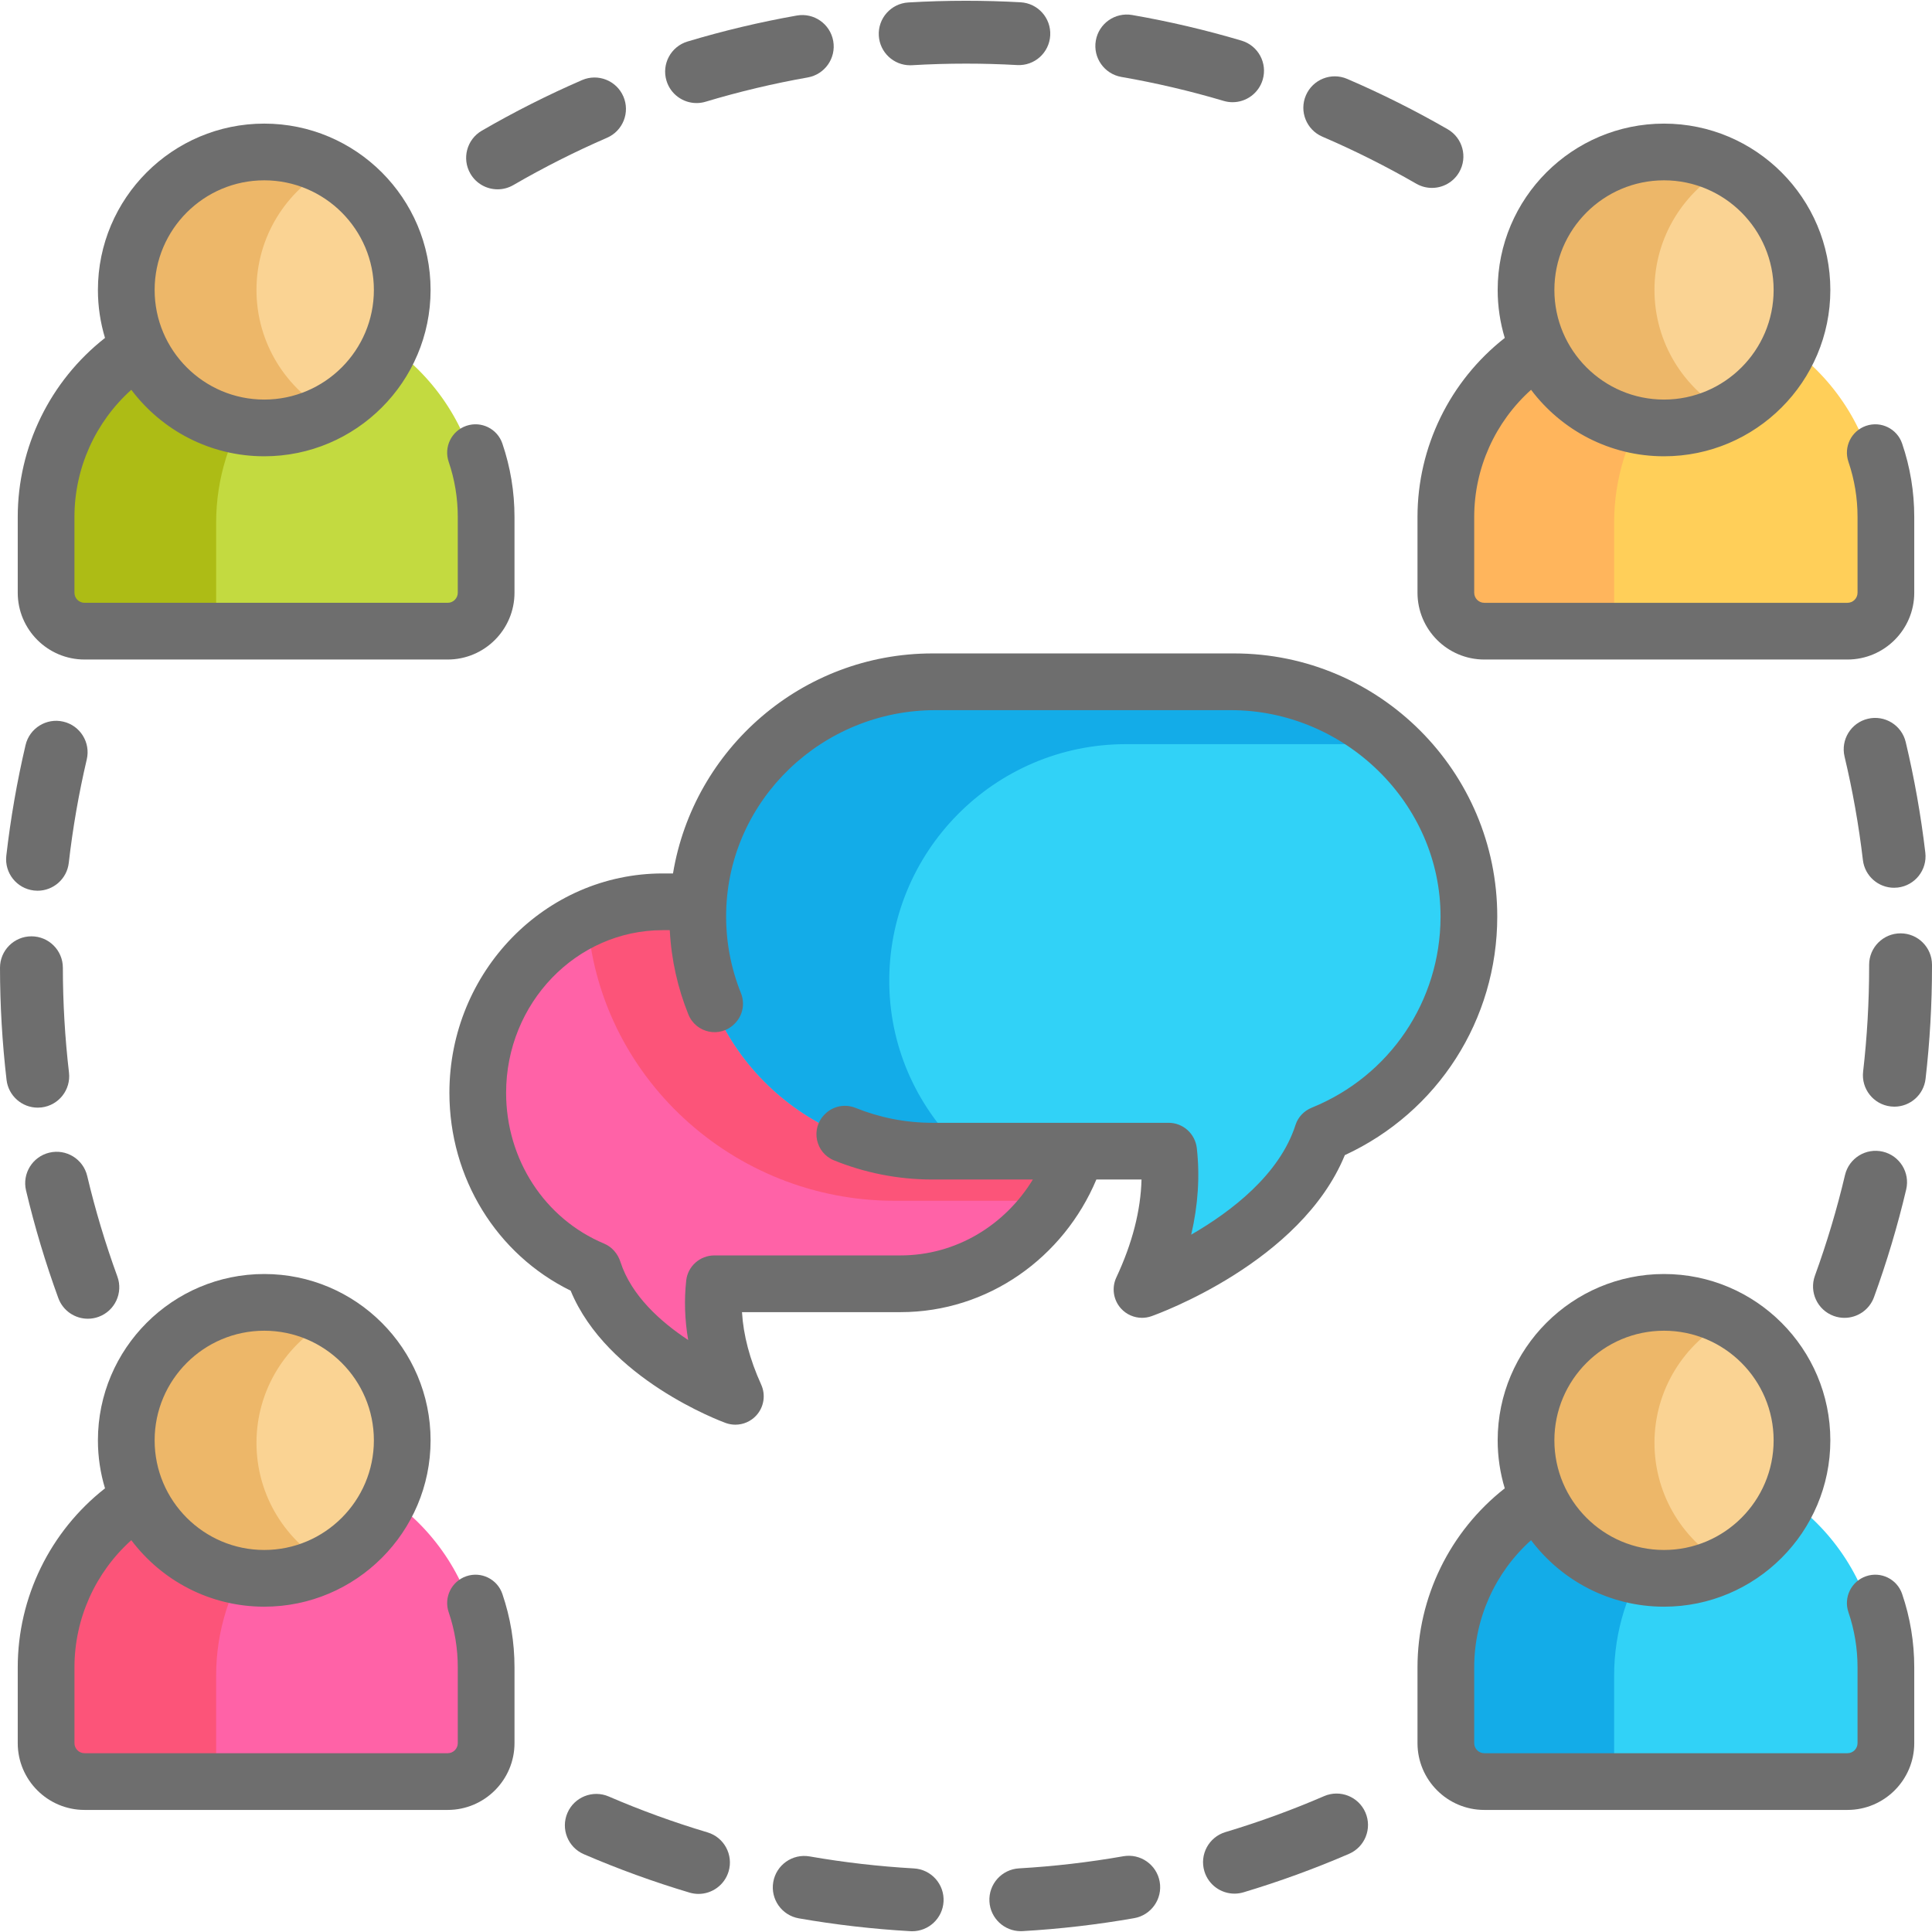
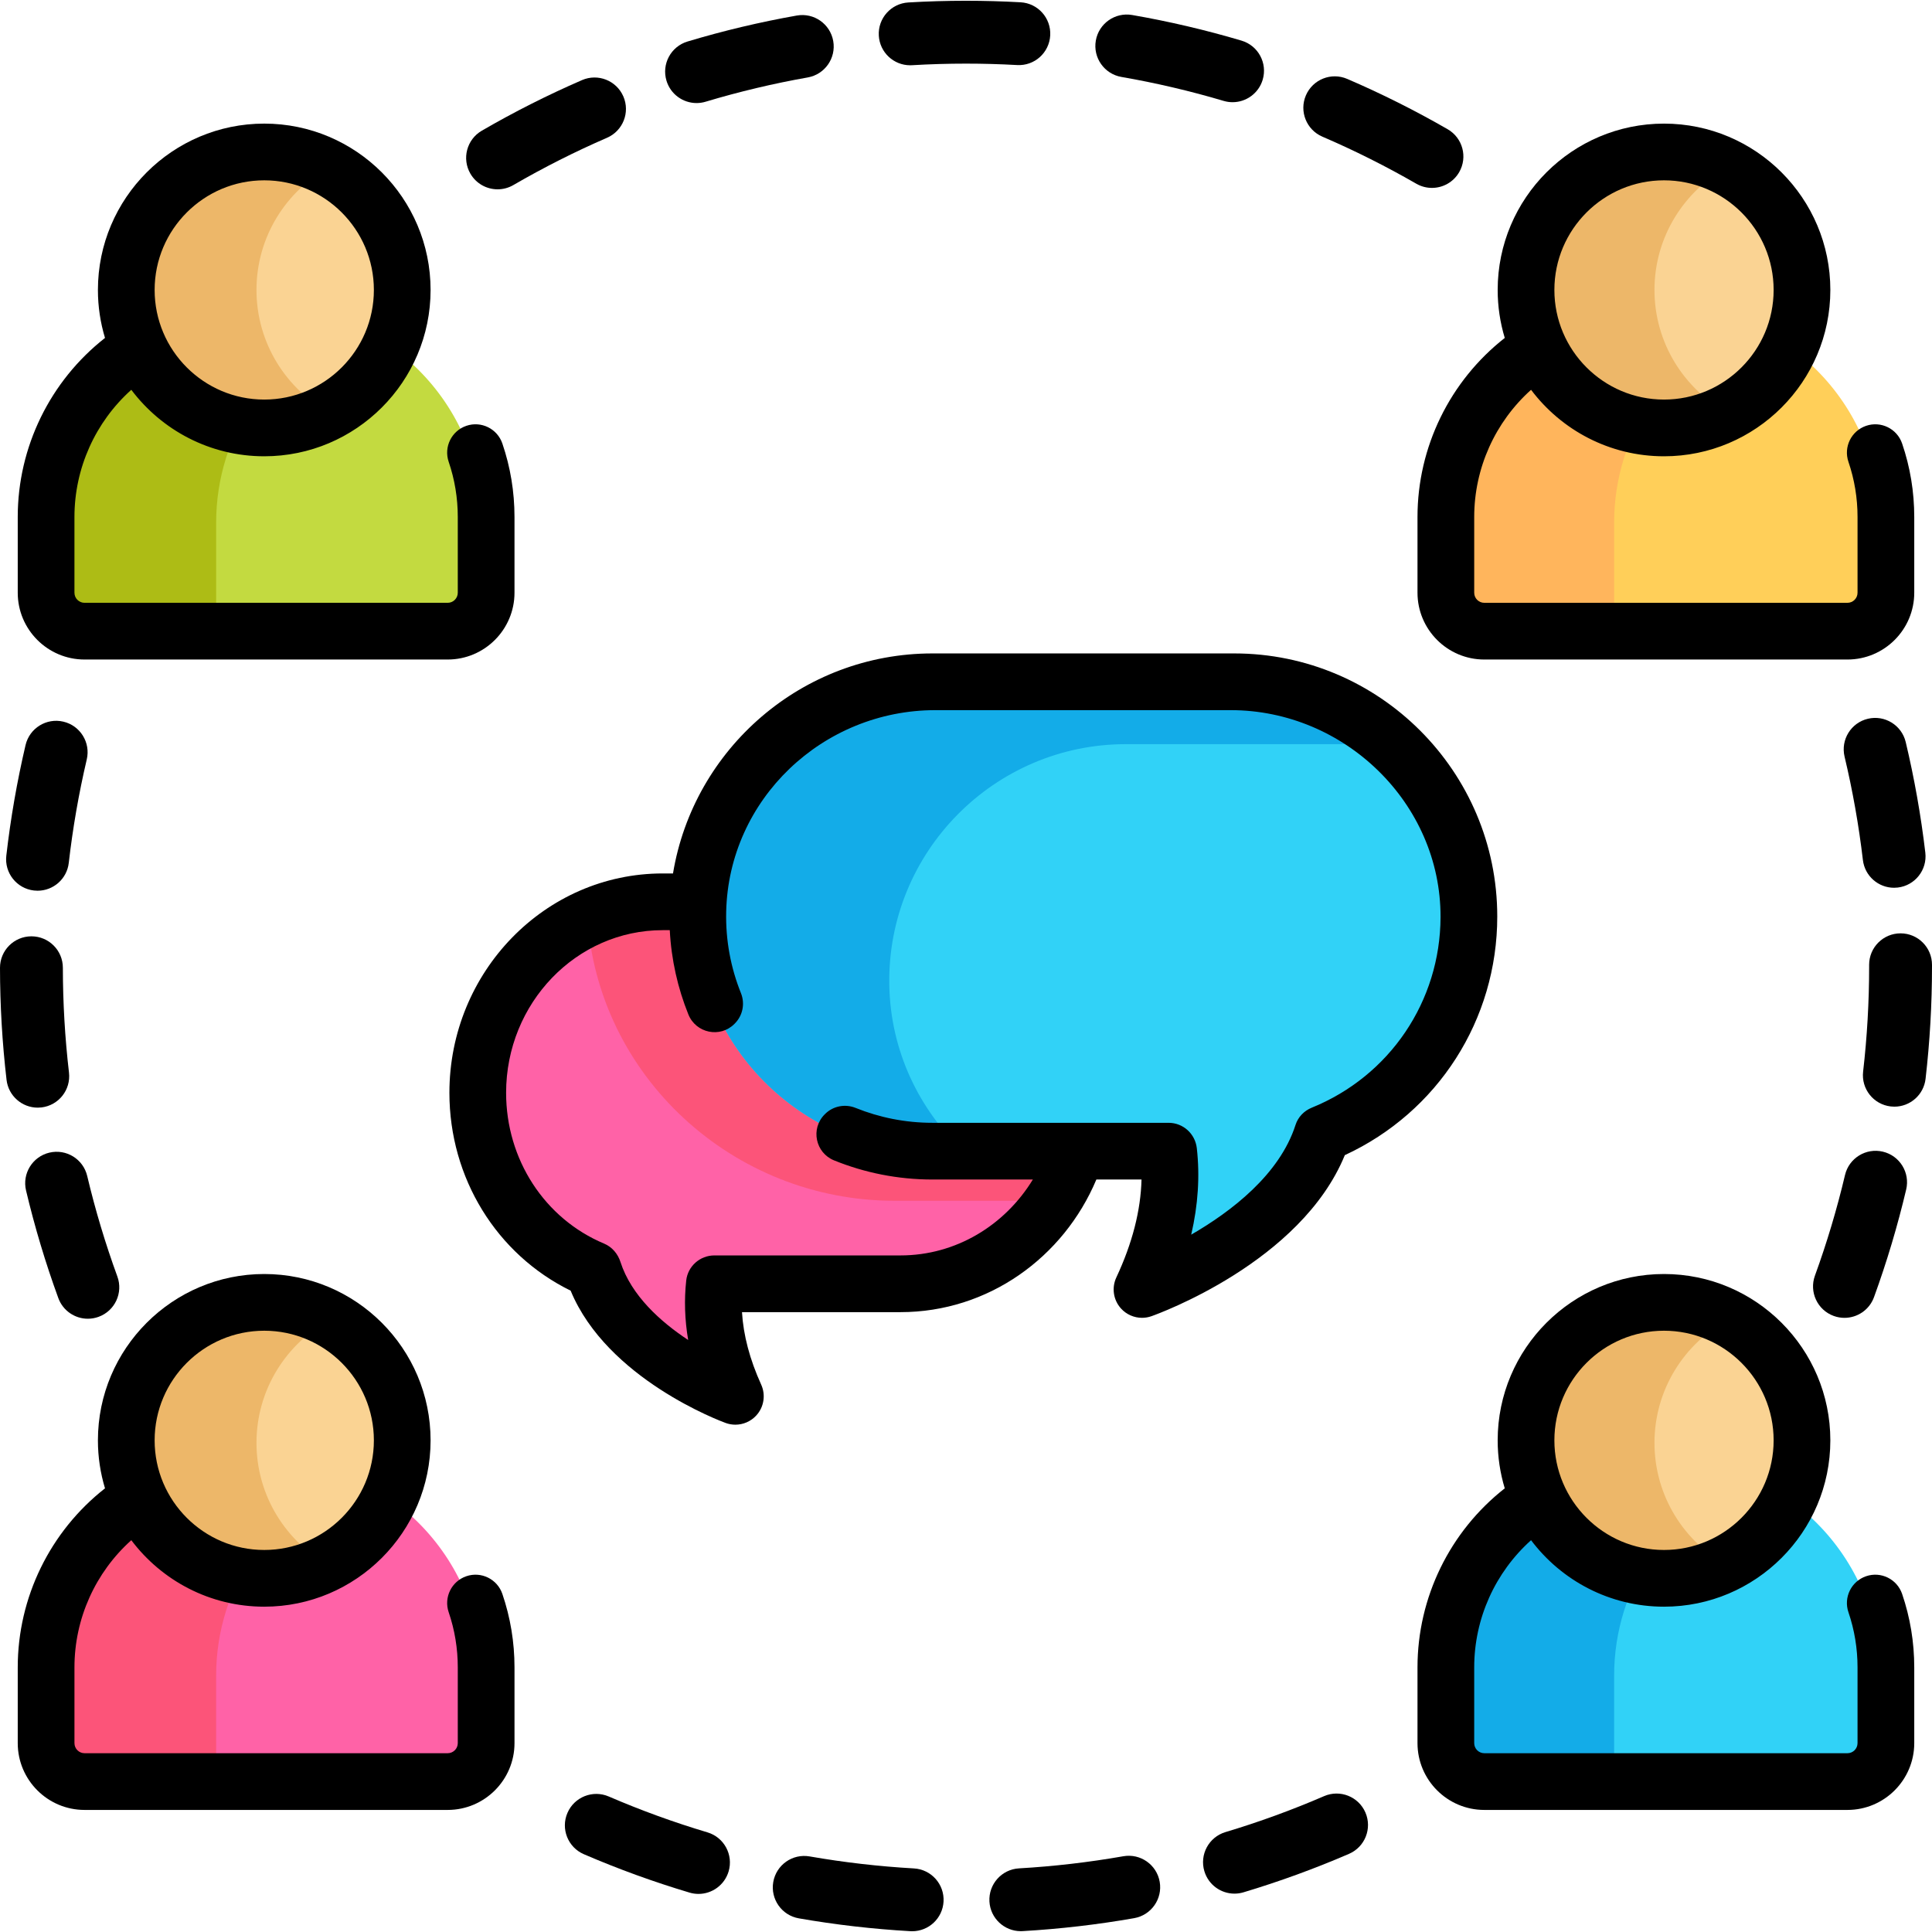
<svg xmlns="http://www.w3.org/2000/svg" version="1.1" width="512" height="512" x="0" y="0" viewBox="0 0 512.001 512.001" style="enable-background:new 0 0 512 512" xml:space="preserve" className="">
  <g>
-     <path style="" d="M119.945,168.136H21.103c-4.295,0-7.777-3.482-7.777-7.777v-21.819  c0-31.59,25.609-57.199,57.199-57.199l0,0c31.59,0,57.199,25.609,57.199,57.199v21.819  C127.722,164.655,124.241,168.136,119.945,168.136z" fill="#c3da40" data-original="#c3da40" className="" />
-     <path style="" d="M177.958,361.806c-11.081-7.316-18.199-15.702-21.159-24.927  c-18.65-7.919-30.689-26.451-30.689-47.277c0-28.185,22.211-51.116,49.514-51.116h63.016c27.302,0,49.514,22.931,49.514,51.116  c0,28.185-22.211,51.115-49.514,51.115h-48.866c-0.42,4.218-0.25,8.609,0.505,13.059l2.265,13.358  c0.312,1.84-1.721,3.165-3.278,2.137L177.958,361.806z" fill="#ff62a7" data-original="#ff62a7" className="" />
-     <path style="" d="M288.153,289.603c0-28.185-22.211-51.116-49.514-51.116h-63.016c-7.107,0-13.862,1.566-19.977,4.362  c2.631,42.316,38.577,75.37,81.421,75.37h42.579C285.014,310.048,288.153,300.196,288.153,289.603z" fill="#fc5479" data-original="#fc5479" className="" />
+     <path style="" d="M119.945,168.136H21.103c-4.295,0-7.777-3.482-7.777-7.777v-21.819  c0-31.59,25.609-57.199,57.199-57.199l0,0c31.59,0,57.199,25.609,57.199,57.199v21.819  C127.722,164.655,124.241,168.136,119.945,168.136z" fill="#c3da40" data-original="#c3da40" />
+     <path style="" d="M177.958,361.806c-11.081-7.316-18.199-15.702-21.159-24.927  c-18.65-7.919-30.689-26.451-30.689-47.277c0-28.185,22.211-51.116,49.514-51.116h63.016c27.302,0,49.514,22.931,49.514,51.116  c0,28.185-22.211,51.115-49.514,51.115h-48.866c-0.42,4.218-0.25,8.609,0.505,13.059l2.265,13.358  c0.312,1.84-1.721,3.165-3.278,2.137L177.958,361.806z" fill="#ff62a7" data-original="#ff62a7" />
+     <path style="" d="M288.153,289.603c0-28.185-22.211-51.116-49.514-51.116h-63.016c-7.107,0-13.862,1.566-19.977,4.362  c2.631,42.316,38.577,75.37,81.421,75.37h42.579C285.014,310.048,288.153,300.196,288.153,289.603z" fill="#fc5479" data-original="#fc5479" />
    <path style="" d="M307.875,325.385c1.577-6.789,2.037-13.453,1.371-19.813h-61.181  c-34.405,0-63.116-27.321-63.64-61.723c-0.534-35.014,27.794-63.669,62.688-63.669h79.088c34.478,0,63.165,27.467,63.569,61.943  c0.304,25.874-15.031,48.972-38.916,58.768c-5.142,15.57-19.769,26.67-31.163,33.25l-11.738,6.778  c-1.616,0.934-3.567-0.512-3.145-2.33L307.875,325.385z" fill="#31d2f7" data-original="#31d2f7" className="" />
-     <path style="" d="M235.669,260.88c-0.534-35.015,27.794-63.669,62.688-63.669h71.311  c-11.428-10.57-26.762-17.031-43.468-17.031h-79.088c-34.894,0-63.222,28.655-62.688,63.669  c0.525,34.401,29.235,61.723,63.64,61.723h7.73C243.676,294.378,235.94,278.571,235.669,260.88z" fill="#13ace8" data-original="#13ace8" className="" />
-     <path style="" d="M490.428,168.136h-98.842c-4.295,0-7.777-3.482-7.777-7.777v-21.819  c0-31.59,25.609-57.199,57.199-57.199l0,0c31.59,0,57.199,25.609,57.199,57.199v21.819  C498.205,164.655,494.723,168.136,490.428,168.136z" fill="#ffcf59" data-original="#ffcf59" className="" />
-     <path style="" d="M119.945,473.665H21.103c-4.295,0-7.777-3.482-7.777-7.778v-21.819  c0-31.59,25.609-57.199,57.199-57.199l0,0c31.59,0,57.199,25.609,57.199,57.199v21.819  C127.722,470.182,124.241,473.665,119.945,473.665z" fill="#ff62a7" data-original="#ff62a7" className="" />
+     <path style="" d="M235.669,260.88c-0.534-35.015,27.794-63.669,62.688-63.669h71.311  c-11.428-10.57-26.762-17.031-43.468-17.031h-79.088c-34.894,0-63.222,28.655-62.688,63.669  c0.525,34.401,29.235,61.723,63.64,61.723h7.73C243.676,294.378,235.94,278.571,235.669,260.88z" fill="#13ace8" data-original="#13ace8" />
+     <path style="" d="M490.428,168.136h-98.842c-4.295,0-7.777-3.482-7.777-7.777v-21.819  c0-31.59,25.609-57.199,57.199-57.199l0,0c31.59,0,57.199,25.609,57.199,57.199v21.819  C498.205,164.655,494.723,168.136,490.428,168.136z" fill="#ffcf59" data-original="#ffcf59" />
+     <path style="" d="M119.945,473.665H21.103c-4.295,0-7.777-3.482-7.777-7.778v-21.819  c0-31.59,25.609-57.199,57.199-57.199l0,0c31.59,0,57.199,25.609,57.199,57.199v21.819  C127.722,470.182,124.241,473.665,119.945,473.665z" fill="#ff62a7" data-original="#ff62a7" />
    <path style="" d="M490.428,473.665h-98.842c-4.295,0-7.777-3.482-7.777-7.778v-21.819  c0-31.59,25.609-57.199,57.199-57.199l0,0c31.59,0,57.199,25.609,57.199,57.199v21.819  C498.205,470.182,494.723,473.665,490.428,473.665z" fill="#31d2f7" data-original="#31d2f7" className="" />
    <path style="" d="M57.279,160.359v-21.819c0-23.801,14.541-44.201,35.222-52.817  c-6.767-2.819-14.189-4.382-21.977-4.382l0,0c-31.59,0-57.199,25.609-57.199,57.199v21.819c0,4.295,3.482,7.777,7.778,7.777h43.953  C60.761,168.136,57.279,164.655,57.279,160.359z" fill="#adbc15" data-original="#adbc15" />
    <path style="" d="M427.761,160.359v-21.819c0-23.801,14.541-44.201,35.222-52.817  c-6.767-2.819-14.189-4.382-21.977-4.382l0,0c-31.59,0-57.199,25.609-57.199,57.199v21.819c0,4.295,3.482,7.777,7.778,7.777h43.953  C431.243,168.136,427.761,164.655,427.761,160.359z" fill="#ffb55c" data-original="#ffb55c" />
-     <path style="" d="M57.279,465.887v-21.819c0-23.801,14.541-44.202,35.222-52.817  c-6.767-2.818-14.189-4.382-21.977-4.382l0,0c-31.59,0-57.199,25.609-57.199,57.199v21.819c0,4.295,3.482,7.778,7.778,7.778h43.953  C60.761,473.665,57.279,470.182,57.279,465.887z" fill="#fc5479" data-original="#fc5479" className="" />
-     <path style="" d="M427.761,465.887v-21.819c0-23.801,14.541-44.202,35.222-52.817  c-6.767-2.818-14.189-4.382-21.977-4.382l0,0c-31.59,0-57.199,25.609-57.199,57.199v21.819c0,4.295,3.482,7.778,7.778,7.778h43.953  C431.243,473.665,427.761,470.182,427.761,465.887z" fill="#13ace8" data-original="#13ace8" className="" />
+     <path style="" d="M57.279,465.887v-21.819c0-23.801,14.541-44.202,35.222-52.817  c-6.767-2.818-14.189-4.382-21.977-4.382l0,0c-31.59,0-57.199,25.609-57.199,57.199v21.819c0,4.295,3.482,7.778,7.778,7.778h43.953  C60.761,473.665,57.279,470.182,57.279,465.887z" fill="#fc5479" data-original="#fc5479" />
+     <path style="" d="M427.761,465.887v-21.819c0-23.801,14.541-44.202,35.222-52.817  c-6.767-2.818-14.189-4.382-21.977-4.382l0,0c-31.59,0-57.199,25.609-57.199,57.199v21.819c0,4.295,3.482,7.778,7.778,7.778h43.953  C431.243,473.665,427.761,470.182,427.761,465.887z" fill="#13ace8" data-original="#13ace8" />
    <g>
-       <path style="" d="M70.03,113.905c-20.438,0-37.066-16.628-37.066-37.067S49.592,39.771,70.03,39.771   c20.439,0,37.067,16.628,37.067,37.067S90.469,113.905,70.03,113.905z" fill="#fad393" data-original="#fad393" />
-       <path style="" d="M440.512,113.905c-20.438,0-37.066-16.628-37.066-37.067s16.628-37.067,37.066-37.067   c20.439,0,37.067,16.628,37.067,37.067S460.951,113.905,440.512,113.905z" fill="#fad393" data-original="#fad393" />
-       <path style="" d="M70.03,419.434c-20.438,0-37.066-16.629-37.066-37.067s16.628-37.067,37.066-37.067   c20.439,0,37.067,16.628,37.067,37.067S90.469,419.434,70.03,419.434z" fill="#fad393" data-original="#fad393" />
-       <path style="" d="M440.512,419.434c-20.438,0-37.066-16.629-37.066-37.067s16.628-37.067,37.066-37.067   c20.439,0,37.067,16.628,37.067,37.067S460.951,419.434,440.512,419.434z" fill="#fad393" data-original="#fad393" />
+       <path style="" d="M70.03,113.905c-20.438,0-37.066-16.628-37.066-37.067S49.592,39.771,70.03,39.771   c20.439,0,37.067,16.628,37.067,37.067S90.469,113.905,70.03,113.905z" fill="#fad393" data-original="#fad393" className="" />
+       <path style="" d="M440.512,113.905c-20.438,0-37.066-16.628-37.066-37.067s16.628-37.067,37.066-37.067   c20.439,0,37.067,16.628,37.067,37.067S460.951,113.905,440.512,113.905z" fill="#fad393" data-original="#fad393" className="" />
+       <path style="" d="M70.03,419.434c-20.438,0-37.066-16.629-37.066-37.067s16.628-37.067,37.066-37.067   c20.439,0,37.067,16.628,37.067,37.067S90.469,419.434,70.03,419.434z" fill="#fad393" data-original="#fad393" className="" />
+       <path style="" d="M440.512,419.434c-20.438,0-37.066-16.629-37.066-37.067s16.628-37.067,37.066-37.067   c20.439,0,37.067,16.628,37.067,37.067S460.951,419.434,440.512,419.434z" fill="#fad393" data-original="#fad393" className="" />
    </g>
    <g>
      <path style="" d="M67.97,76.839c0-14.112,7.928-26.404,19.563-32.664c-5.216-2.806-11.177-4.404-17.504-4.404   c-20.438,0-37.066,16.628-37.066,37.067s16.628,37.067,37.066,37.067c6.327,0,12.287-1.597,17.504-4.404   C75.898,103.243,67.97,90.951,67.97,76.839z" fill="#edb769" data-original="#edb769" className="" />
      <path style="" d="M438.453,76.839c0-14.112,7.928-26.404,19.563-32.664c-5.217-2.806-11.177-4.404-17.504-4.404   c-20.438,0-37.066,16.628-37.066,37.067s16.628,37.067,37.066,37.067c6.327,0,12.287-1.597,17.504-4.404   C446.382,103.243,438.453,90.951,438.453,76.839z" fill="#edb769" data-original="#edb769" className="" />
      <path style="" d="M67.97,382.368c0-14.112,7.928-26.404,19.563-32.664c-5.216-2.806-11.177-4.404-17.504-4.404   c-20.438,0-37.066,16.628-37.066,37.067c0,20.439,16.628,37.067,37.066,37.067c6.327,0,12.287-1.597,17.504-4.404   C75.898,408.771,67.97,396.479,67.97,382.368z" fill="#edb769" data-original="#edb769" className="" />
      <path style="" d="M438.453,382.368c0-14.112,7.928-26.404,19.563-32.664c-5.217-2.806-11.177-4.404-17.504-4.404   c-20.438,0-37.066,16.628-37.066,37.067c0,20.439,16.628,37.067,37.066,37.067c6.327,0,12.287-1.597,17.504-4.404   C446.382,408.771,438.453,396.479,438.453,382.368z" fill="#edb769" data-original="#edb769" className="" />
    </g>
-     <path d="M131.87,50.172c1.42,0,2.858-0.364,4.174-1.127c7.999-4.643,16.351-8.859,24.823-12.533  c4.221-1.831,6.159-6.735,4.328-10.956c-1.83-4.22-6.735-6.158-10.955-4.328c-9.065,3.931-18.001,8.442-26.559,13.409  c-3.98,2.31-5.332,7.406-3.023,11.385C126.204,48.685,128.998,50.172,131.87,50.172z" fill="#6e6e6e" data-original="#000000" className="" />
-     <path d="M297.186,20.391c9.114,1.58,18.226,3.715,27.085,6.346c0.792,0.235,1.59,0.347,2.376,0.347c3.592,0,6.906-2.342,7.982-5.961  c1.311-4.41-1.203-9.047-5.613-10.356c-9.481-2.815-19.231-5.101-28.983-6.791c-4.529-0.785-8.845,2.251-9.63,6.784  C289.617,15.294,292.654,19.605,297.186,20.391z" fill="#6e6e6e" data-original="#000000" className="" />
-     <path d="M241.201,17.297c0.165,0,0.331-0.004,0.498-0.015c4.728-0.279,9.531-0.42,14.276-0.42c0.009,0,0.017,0,0.025,0  c4.509,0,9.064,0.127,13.539,0.377c4.617,0.263,8.525-3.259,8.781-7.852c0.255-4.593-3.259-8.525-7.852-8.781  c-4.783-0.267-9.651-0.403-14.466-0.403c-0.01,0-0.018,0-0.028,0c-5.069,0-10.202,0.15-15.254,0.449  c-4.592,0.271-8.096,4.213-7.825,8.805C233.154,13.883,236.825,17.297,241.201,17.297z" fill="#6e6e6e" data-original="#000000" className="" />
-     <path d="M495.002,190.482c-4.475,1.066-7.238,5.559-6.172,10.034c2.141,8.985,3.774,18.202,4.857,27.395  c0.499,4.238,4.097,7.357,8.261,7.357c0.326,0,0.654-0.019,0.985-0.058c4.568-0.538,7.836-4.677,7.298-9.246  c-1.157-9.834-2.905-19.695-5.195-29.308C503.968,192.179,499.478,189.413,495.002,190.482z" fill="#6e6e6e" data-original="#000000" className="" />
-     <path d="M480.976,338.065c-1.573,4.323,0.656,9.103,4.98,10.676c0.94,0.343,1.901,0.504,2.848,0.504  c3.403,0,6.597-2.101,7.828-5.484c3.387-9.304,6.255-18.906,8.53-28.54c1.056-4.477-1.717-8.964-6.194-10.02  c-4.471-1.055-8.964,1.714-10.021,6.194C486.821,320.398,484.14,329.371,480.976,338.065z" fill="#6e6e6e" data-original="#000000" className="" />
-     <path d="M350.441,36.215c8.491,3.65,16.862,7.845,24.884,12.467c1.312,0.755,2.74,1.114,4.152,1.114  c2.881,0,5.683-1.497,7.224-4.172c2.297-3.986,0.929-9.079-3.058-11.376c-8.582-4.946-17.539-9.433-26.624-13.338  c-4.229-1.822-9.126,0.136-10.942,4.363C344.261,29.499,346.215,34.397,350.441,36.215z" fill="#6e6e6e" data-original="#000000" className="" />
-     <path d="M13.084,305.461c-4.476,1.062-7.244,5.551-6.183,10.027c2.284,9.63,5.161,19.224,8.554,28.516  c1.233,3.379,4.426,5.475,7.825,5.475c0.948,0,1.914-0.163,2.856-0.508c4.321-1.577,6.546-6.359,4.968-10.681  c-3.169-8.682-5.859-17.646-7.993-26.645C22.049,307.168,17.569,304.4,13.084,305.461z" fill="#6e6e6e" data-original="#000000" className="" />
-     <path d="M184.595,27.312c0.794,0,1.602-0.114,2.402-0.355c8.847-2.659,17.953-4.824,27.064-6.434  c4.531-0.801,7.555-5.122,6.754-9.652c-0.801-4.531-5.118-7.553-9.652-6.754c-9.749,1.722-19.493,4.039-28.963,6.885  c-4.406,1.325-6.903,5.97-5.579,10.375C177.705,24.985,181.014,27.312,184.595,27.312z" fill="#6e6e6e" data-original="#000000" className="" />
-     <path d="M503.67,247.347c-4.601,0-8.329,3.729-8.329,8.329v0.527c0,9.278-0.537,18.627-1.595,27.788  c-0.528,4.57,2.748,8.703,7.317,9.231c0.326,0.038,0.647,0.056,0.968,0.056c4.172,0,7.773-3.129,8.264-7.373  c1.132-9.793,1.706-19.787,1.706-29.701v-0.527C511.999,251.076,508.27,247.347,503.67,247.347z" fill="#6e6e6e" data-original="#000000" className="" />
-     <path d="M297.687,491.927c-9.087,1.595-18.387,2.676-27.642,3.211c-4.592,0.266-8.1,4.204-7.834,8.796  c0.255,4.429,3.928,7.848,8.308,7.848c0.161,0,0.326-0.004,0.489-0.014c9.894-0.572,19.841-1.727,29.56-3.435  c4.531-0.796,7.56-5.113,6.763-9.645C306.537,494.159,302.216,491.13,297.687,491.927z" fill="#6e6e6e" data-original="#000000" className="" />
-     <path d="M242.205,495.153c-9.256-0.526-18.556-1.597-27.642-3.182c-4.54-0.793-8.847,2.242-9.639,6.773  c-0.791,4.532,2.242,8.847,6.773,9.638c9.72,1.696,19.666,2.842,29.564,3.404c0.16,0.009,0.32,0.013,0.48,0.013  c4.384,0,8.058-3.426,8.309-7.857C250.31,499.348,246.798,495.414,242.205,495.153z" fill="#6e6e6e" data-original="#000000" className="" />
-     <path d="M187.484,485.595c-8.86-2.642-17.661-5.84-26.159-9.505c-4.223-1.82-9.126,0.126-10.946,4.351  c-1.823,4.224,0.126,9.125,4.35,10.946c9.095,3.921,18.513,7.342,27.995,10.17c0.794,0.237,1.595,0.35,2.384,0.35  c3.588,0,6.901-2.338,7.98-5.951C194.401,491.549,191.893,486.91,187.484,485.595z" fill="#6e6e6e" data-original="#000000" className="" />
-     <path d="M9.002,235.996c0.323,0.037,0.642,0.055,0.959,0.055c4.176,0,7.779-3.134,8.264-7.382c1.053-9.197,2.657-18.419,4.769-27.41  c1.051-4.479-1.726-8.962-6.205-10.014c-4.478-1.055-8.963,1.725-10.015,6.205c-2.258,9.619-3.975,19.485-5.101,29.323  C1.149,231.344,4.431,235.473,9.002,235.996z" fill="#6e6e6e" data-original="#000000" className="" />
-     <path d="M350.898,475.996c-8.492,3.671-17.286,6.876-26.138,9.527c-4.407,1.32-6.909,5.962-5.59,10.369  c1.08,3.611,4.392,5.943,7.977,5.943c0.791,0,1.595-0.114,2.393-0.352c9.474-2.837,18.884-6.267,27.971-10.196  c4.222-1.826,6.166-6.729,4.339-10.951C360.024,476.113,355.123,474.17,350.898,475.996z" fill="#6e6e6e" data-original="#000000" className="" />
-     <path d="M10.974,293.483c4.57-0.533,7.841-4.669,7.308-9.239c-1.068-9.159-1.614-18.508-1.623-27.787  c-0.004-4.598-3.733-8.321-8.329-8.321c-0.002,0-0.005,0-0.009,0c-4.6,0.005-8.325,3.737-8.321,8.338  c0.01,9.915,0.594,19.908,1.736,29.7c0.495,4.242,4.094,7.365,8.262,7.365C10.32,293.539,10.647,293.521,10.974,293.483z" fill="#6e6e6e" data-original="#000000" className="" />
-     <path d="M22.405,174.78h96.238c9.762,0,17.704-7.942,17.704-17.704v-20.071c0-6.665-1.082-13.217-3.218-19.474  c-1.341-3.928-5.618-6.025-9.539-4.685c-3.929,1.341-6.026,5.611-4.685,9.54c1.601,4.69,2.412,9.61,2.412,14.62v20.071  c0,1.475-1.199,2.674-2.674,2.674H22.404c-1.475,0-2.674-1.199-2.674-2.674v-20.071c0-12.926,5.551-25.172,15.067-33.706  c8.051,10.692,20.846,17.62,35.231,17.62c24.306,0,44.081-19.775,44.081-44.081S94.335,32.758,70.03,32.758  S25.949,52.533,25.949,76.839c0,4.421,0.661,8.688,1.878,12.717c-14.532,11.392-23.125,28.891-23.125,47.451v20.071  C4.701,166.838,12.643,174.78,22.405,174.78z M70.03,47.787c16.019,0,29.052,13.032,29.052,29.052s-13.032,29.052-29.052,29.052  c-16.018,0-29.051-13.032-29.051-29.052S54.01,47.787,70.03,47.787z" fill="#6e6e6e" data-original="#000000" className="" />
-     <path d="M375.652,137.006v20.071c0,9.762,7.941,17.704,17.704,17.704h96.238c9.762,0,17.704-7.942,17.704-17.704v-20.071  c0-6.665-1.082-13.217-3.218-19.474c-1.341-3.928-5.616-6.025-9.539-4.685c-3.929,1.341-6.026,5.611-4.685,9.54  c1.6,4.69,2.412,9.61,2.412,14.62v20.071c0,1.475-1.199,2.674-2.674,2.674h-96.238c-1.475,0-2.674-1.199-2.674-2.674v-20.071  c0-12.926,5.551-25.172,15.067-33.706c8.051,10.692,20.846,17.62,35.231,17.62c24.306,0,44.081-19.775,44.081-44.081  s-19.775-44.081-44.081-44.081c-24.306,0-44.08,19.775-44.08,44.081c0,4.421,0.661,8.688,1.878,12.717  C384.244,100.948,375.652,118.446,375.652,137.006z M440.979,47.787c16.019,0,29.052,13.032,29.052,29.052  s-13.032,29.052-29.052,29.052c-16.018,0-29.051-13.032-29.051-29.052S424.961,47.787,440.979,47.787z" fill="#6e6e6e" data-original="#000000" className="" />
-     <path d="M494.54,417.715c-3.929,1.341-6.026,5.611-4.685,9.54c1.6,4.69,2.412,9.609,2.412,14.62v20.071  c0,1.475-1.199,2.674-2.674,2.674h-96.238c-1.475,0-2.674-1.199-2.674-2.674v-20.071c0-12.926,5.551-25.172,15.067-33.706  c8.051,10.692,20.846,17.62,35.231,17.62c24.306,0,44.081-19.775,44.081-44.081c0-24.306-19.775-44.081-44.081-44.081  c-24.306,0-44.08,19.775-44.08,44.081c0,4.421,0.661,8.688,1.878,12.717c-14.532,11.392-23.125,28.891-23.125,47.451v20.071  c0,9.762,7.941,17.704,17.704,17.704h96.238c9.762,0,17.704-7.941,17.704-17.704v-20.071c0-6.665-1.082-13.217-3.218-19.474  C502.738,418.471,498.462,416.373,494.54,417.715z M440.979,352.655c16.019,0,29.052,13.032,29.052,29.052  s-13.032,29.052-29.052,29.052c-16.018,0-29.051-13.032-29.051-29.052S424.961,352.655,440.979,352.655z" fill="#6e6e6e" data-original="#000000" className="" />
-     <path d="M123.59,417.715c-3.929,1.341-6.026,5.611-4.685,9.54c1.601,4.69,2.412,9.609,2.412,14.62v20.071  c0,1.475-1.199,2.674-2.674,2.674H22.405c-1.475,0-2.674-1.199-2.674-2.674v-20.071c0-12.926,5.551-25.172,15.067-33.706  c8.051,10.692,20.846,17.62,35.231,17.62c24.306,0,44.081-19.775,44.081-44.081c0-24.306-19.775-44.081-44.081-44.081  s-44.08,19.775-44.08,44.081c0,4.421,0.661,8.688,1.878,12.717c-14.532,11.392-23.125,28.891-23.125,47.451v20.071  c0,9.762,7.942,17.704,17.704,17.704h96.238c9.762,0,17.704-7.941,17.704-17.704v-20.071c0-6.665-1.082-13.217-3.218-19.474  C131.787,418.471,127.51,416.373,123.59,417.715z M70.03,352.655c16.019,0,29.052,13.032,29.052,29.052  s-13.032,29.052-29.052,29.052c-16.018,0-29.051-13.032-29.051-29.052S54.01,352.655,70.03,352.655z" fill="#6e6e6e" data-original="#000000" className="" />
-     <path d="M327.079,173.165h-79.966c-34.554,0-63.302,25.276-68.761,58.308h-2.728c-31.169,0-56.527,26.077-56.527,58.13  c0,22.581,12.503,42.804,32.13,52.438c9.647,23.368,39.746,34.576,41.079,35.061c0.84,0.307,1.71,0.455,2.572,0.455  c2.055,0,4.066-0.845,5.515-2.409c2.056-2.22,2.58-5.457,1.329-8.212c-3.025-6.662-4.726-13.096-5.086-19.204h42.004  c23.233,0,43.229-14.493,51.909-35.146h11.965c-0.211,8.229-2.444,16.927-6.672,25.947c-1.285,2.742-0.799,5.989,1.233,8.233  c1.451,1.602,3.487,2.471,5.572,2.471c0.838,0,1.682-0.14,2.5-0.429c1.669-0.589,39.604-14.269,51.246-42.683  c24.652-11.403,40.397-35.871,40.397-63.249C396.79,204.437,365.518,173.165,327.079,173.165z M347.626,293.55  c-2.035,0.827-3.627,2.473-4.297,4.565c-4.217,13.166-17.054,22.967-27.645,29.083c1.82-7.834,2.32-15.497,1.485-22.918  c-0.43-3.819-3.63-6.724-7.473-6.724h-62.582c-7.196,0-14.066-1.406-20.363-3.947c-2.788-1.125-5.973-0.512-8.099,1.614  l-0.107,0.107c-3.779,3.779-2.458,10.176,2.496,12.185c8.057,3.266,16.857,5.07,26.072,5.07h26.604  c-7.359,12.077-20.329,20.116-35.079,20.116h-49.317c-3.81,0-7.044,2.853-7.464,6.64c-0.569,5.134-0.395,10.402,0.516,15.775  c-7.295-4.816-15.082-11.775-17.944-20.686c-0.694-2.162-2.226-3.976-4.32-4.853c-15.786-6.617-25.985-22.309-25.985-39.974  c0-23.765,18.615-43.1,41.498-43.1h1.876c0.405,7.855,2.12,15.368,4.927,22.329c2.004,4.971,8.406,6.316,12.196,2.526  c0.037-0.037,0.074-0.074,0.11-0.11c2.117-2.117,2.742-5.289,1.625-8.067c-2.668-6.635-4.078-13.906-3.911-21.523  c0.657-29.847,25.587-53.462,55.441-53.462h78.273c30.175,0,55.695,24.684,55.6,54.858  C381.689,265.347,368.306,285.155,347.626,293.55z" fill="#6e6e6e" data-original="#000000" className="" />
+     <path d="M131.87,50.172c1.42,0,2.858-0.364,4.174-1.127c7.999-4.643,16.351-8.859,24.823-12.533  c4.221-1.831,6.159-6.735,4.328-10.956c-1.83-4.22-6.735-6.158-10.955-4.328c-9.065,3.931-18.001,8.442-26.559,13.409  c-3.98,2.31-5.332,7.406-3.023,11.385C126.204,48.685,128.998,50.172,131.87,50.172z" fill="#000000" data-original="#000000" className="" />
+     <path d="M297.186,20.391c9.114,1.58,18.226,3.715,27.085,6.346c0.792,0.235,1.59,0.347,2.376,0.347c3.592,0,6.906-2.342,7.982-5.961  c1.311-4.41-1.203-9.047-5.613-10.356c-9.481-2.815-19.231-5.101-28.983-6.791c-4.529-0.785-8.845,2.251-9.63,6.784  C289.617,15.294,292.654,19.605,297.186,20.391z" fill="#000000" data-original="#000000" className="" />
+     <path d="M241.201,17.297c0.165,0,0.331-0.004,0.498-0.015c4.728-0.279,9.531-0.42,14.276-0.42c0.009,0,0.017,0,0.025,0  c4.509,0,9.064,0.127,13.539,0.377c4.617,0.263,8.525-3.259,8.781-7.852c0.255-4.593-3.259-8.525-7.852-8.781  c-4.783-0.267-9.651-0.403-14.466-0.403c-0.01,0-0.018,0-0.028,0c-5.069,0-10.202,0.15-15.254,0.449  c-4.592,0.271-8.096,4.213-7.825,8.805C233.154,13.883,236.825,17.297,241.201,17.297z" fill="#000000" data-original="#000000" className="" />
+     <path d="M495.002,190.482c-4.475,1.066-7.238,5.559-6.172,10.034c2.141,8.985,3.774,18.202,4.857,27.395  c0.499,4.238,4.097,7.357,8.261,7.357c0.326,0,0.654-0.019,0.985-0.058c4.568-0.538,7.836-4.677,7.298-9.246  c-1.157-9.834-2.905-19.695-5.195-29.308C503.968,192.179,499.478,189.413,495.002,190.482z" fill="#000000" data-original="#000000" className="" />
+     <path d="M480.976,338.065c-1.573,4.323,0.656,9.103,4.98,10.676c0.94,0.343,1.901,0.504,2.848,0.504  c3.403,0,6.597-2.101,7.828-5.484c3.387-9.304,6.255-18.906,8.53-28.54c1.056-4.477-1.717-8.964-6.194-10.02  c-4.471-1.055-8.964,1.714-10.021,6.194C486.821,320.398,484.14,329.371,480.976,338.065z" fill="#000000" data-original="#000000" className="" />
+     <path d="M350.441,36.215c8.491,3.65,16.862,7.845,24.884,12.467c1.312,0.755,2.74,1.114,4.152,1.114  c2.881,0,5.683-1.497,7.224-4.172c2.297-3.986,0.929-9.079-3.058-11.376c-8.582-4.946-17.539-9.433-26.624-13.338  c-4.229-1.822-9.126,0.136-10.942,4.363C344.261,29.499,346.215,34.397,350.441,36.215z" fill="#000000" data-original="#000000" className="" />
+     <path d="M13.084,305.461c-4.476,1.062-7.244,5.551-6.183,10.027c2.284,9.63,5.161,19.224,8.554,28.516  c1.233,3.379,4.426,5.475,7.825,5.475c0.948,0,1.914-0.163,2.856-0.508c4.321-1.577,6.546-6.359,4.968-10.681  c-3.169-8.682-5.859-17.646-7.993-26.645C22.049,307.168,17.569,304.4,13.084,305.461z" fill="#000000" data-original="#000000" className="" />
+     <path d="M184.595,27.312c0.794,0,1.602-0.114,2.402-0.355c8.847-2.659,17.953-4.824,27.064-6.434  c4.531-0.801,7.555-5.122,6.754-9.652c-0.801-4.531-5.118-7.553-9.652-6.754c-9.749,1.722-19.493,4.039-28.963,6.885  c-4.406,1.325-6.903,5.97-5.579,10.375C177.705,24.985,181.014,27.312,184.595,27.312z" fill="#000000" data-original="#000000" className="" />
+     <path d="M503.67,247.347c-4.601,0-8.329,3.729-8.329,8.329v0.527c0,9.278-0.537,18.627-1.595,27.788  c-0.528,4.57,2.748,8.703,7.317,9.231c0.326,0.038,0.647,0.056,0.968,0.056c4.172,0,7.773-3.129,8.264-7.373  c1.132-9.793,1.706-19.787,1.706-29.701v-0.527C511.999,251.076,508.27,247.347,503.67,247.347z" fill="#000000" data-original="#000000" className="" />
+     <path d="M297.687,491.927c-9.087,1.595-18.387,2.676-27.642,3.211c-4.592,0.266-8.1,4.204-7.834,8.796  c0.255,4.429,3.928,7.848,8.308,7.848c0.161,0,0.326-0.004,0.489-0.014c9.894-0.572,19.841-1.727,29.56-3.435  c4.531-0.796,7.56-5.113,6.763-9.645C306.537,494.159,302.216,491.13,297.687,491.927z" fill="#000000" data-original="#000000" className="" />
+     <path d="M242.205,495.153c-9.256-0.526-18.556-1.597-27.642-3.182c-4.54-0.793-8.847,2.242-9.639,6.773  c-0.791,4.532,2.242,8.847,6.773,9.638c9.72,1.696,19.666,2.842,29.564,3.404c0.16,0.009,0.32,0.013,0.48,0.013  c4.384,0,8.058-3.426,8.309-7.857C250.31,499.348,246.798,495.414,242.205,495.153z" fill="#000000" data-original="#000000" className="" />
+     <path d="M187.484,485.595c-8.86-2.642-17.661-5.84-26.159-9.505c-4.223-1.82-9.126,0.126-10.946,4.351  c-1.823,4.224,0.126,9.125,4.35,10.946c9.095,3.921,18.513,7.342,27.995,10.17c0.794,0.237,1.595,0.35,2.384,0.35  c3.588,0,6.901-2.338,7.98-5.951C194.401,491.549,191.893,486.91,187.484,485.595z" fill="#000000" data-original="#000000" className="" />
+     <path d="M9.002,235.996c0.323,0.037,0.642,0.055,0.959,0.055c4.176,0,7.779-3.134,8.264-7.382c1.053-9.197,2.657-18.419,4.769-27.41  c1.051-4.479-1.726-8.962-6.205-10.014c-4.478-1.055-8.963,1.725-10.015,6.205c-2.258,9.619-3.975,19.485-5.101,29.323  C1.149,231.344,4.431,235.473,9.002,235.996z" fill="#000000" data-original="#000000" className="" />
+     <path d="M350.898,475.996c-8.492,3.671-17.286,6.876-26.138,9.527c-4.407,1.32-6.909,5.962-5.59,10.369  c1.08,3.611,4.392,5.943,7.977,5.943c0.791,0,1.595-0.114,2.393-0.352c9.474-2.837,18.884-6.267,27.971-10.196  c4.222-1.826,6.166-6.729,4.339-10.951C360.024,476.113,355.123,474.17,350.898,475.996z" fill="#000000" data-original="#000000" className="" />
+     <path d="M10.974,293.483c4.57-0.533,7.841-4.669,7.308-9.239c-1.068-9.159-1.614-18.508-1.623-27.787  c-0.004-4.598-3.733-8.321-8.329-8.321c-0.002,0-0.005,0-0.009,0c-4.6,0.005-8.325,3.737-8.321,8.338  c0.01,9.915,0.594,19.908,1.736,29.7c0.495,4.242,4.094,7.365,8.262,7.365C10.32,293.539,10.647,293.521,10.974,293.483z" fill="#000000" data-original="#000000" className="" />
+     <path d="M22.405,174.78h96.238c9.762,0,17.704-7.942,17.704-17.704v-20.071c0-6.665-1.082-13.217-3.218-19.474  c-1.341-3.928-5.618-6.025-9.539-4.685c-3.929,1.341-6.026,5.611-4.685,9.54c1.601,4.69,2.412,9.61,2.412,14.62v20.071  c0,1.475-1.199,2.674-2.674,2.674H22.404c-1.475,0-2.674-1.199-2.674-2.674v-20.071c0-12.926,5.551-25.172,15.067-33.706  c8.051,10.692,20.846,17.62,35.231,17.62c24.306,0,44.081-19.775,44.081-44.081S94.335,32.758,70.03,32.758  S25.949,52.533,25.949,76.839c0,4.421,0.661,8.688,1.878,12.717c-14.532,11.392-23.125,28.891-23.125,47.451v20.071  C4.701,166.838,12.643,174.78,22.405,174.78z M70.03,47.787c16.019,0,29.052,13.032,29.052,29.052s-13.032,29.052-29.052,29.052  c-16.018,0-29.051-13.032-29.051-29.052S54.01,47.787,70.03,47.787z" fill="#000000" data-original="#000000" className="" />
+     <path d="M375.652,137.006v20.071c0,9.762,7.941,17.704,17.704,17.704h96.238c9.762,0,17.704-7.942,17.704-17.704v-20.071  c0-6.665-1.082-13.217-3.218-19.474c-1.341-3.928-5.616-6.025-9.539-4.685c-3.929,1.341-6.026,5.611-4.685,9.54  c1.6,4.69,2.412,9.61,2.412,14.62v20.071c0,1.475-1.199,2.674-2.674,2.674h-96.238c-1.475,0-2.674-1.199-2.674-2.674v-20.071  c0-12.926,5.551-25.172,15.067-33.706c8.051,10.692,20.846,17.62,35.231,17.62c24.306,0,44.081-19.775,44.081-44.081  s-19.775-44.081-44.081-44.081c-24.306,0-44.08,19.775-44.08,44.081c0,4.421,0.661,8.688,1.878,12.717  C384.244,100.948,375.652,118.446,375.652,137.006z M440.979,47.787c16.019,0,29.052,13.032,29.052,29.052  s-13.032,29.052-29.052,29.052c-16.018,0-29.051-13.032-29.051-29.052S424.961,47.787,440.979,47.787z" fill="#000000" data-original="#000000" className="" />
+     <path d="M494.54,417.715c-3.929,1.341-6.026,5.611-4.685,9.54c1.6,4.69,2.412,9.609,2.412,14.62v20.071  c0,1.475-1.199,2.674-2.674,2.674h-96.238c-1.475,0-2.674-1.199-2.674-2.674v-20.071c0-12.926,5.551-25.172,15.067-33.706  c8.051,10.692,20.846,17.62,35.231,17.62c24.306,0,44.081-19.775,44.081-44.081c0-24.306-19.775-44.081-44.081-44.081  c-24.306,0-44.08,19.775-44.08,44.081c0,4.421,0.661,8.688,1.878,12.717c-14.532,11.392-23.125,28.891-23.125,47.451v20.071  c0,9.762,7.941,17.704,17.704,17.704h96.238c9.762,0,17.704-7.941,17.704-17.704v-20.071c0-6.665-1.082-13.217-3.218-19.474  C502.738,418.471,498.462,416.373,494.54,417.715z M440.979,352.655c16.019,0,29.052,13.032,29.052,29.052  s-13.032,29.052-29.052,29.052c-16.018,0-29.051-13.032-29.051-29.052S424.961,352.655,440.979,352.655z" fill="#000000" data-original="#000000" className="" />
+     <path d="M123.59,417.715c-3.929,1.341-6.026,5.611-4.685,9.54c1.601,4.69,2.412,9.609,2.412,14.62v20.071  c0,1.475-1.199,2.674-2.674,2.674H22.405c-1.475,0-2.674-1.199-2.674-2.674v-20.071c0-12.926,5.551-25.172,15.067-33.706  c8.051,10.692,20.846,17.62,35.231,17.62c24.306,0,44.081-19.775,44.081-44.081c0-24.306-19.775-44.081-44.081-44.081  s-44.08,19.775-44.08,44.081c0,4.421,0.661,8.688,1.878,12.717c-14.532,11.392-23.125,28.891-23.125,47.451v20.071  c0,9.762,7.942,17.704,17.704,17.704h96.238c9.762,0,17.704-7.941,17.704-17.704v-20.071c0-6.665-1.082-13.217-3.218-19.474  C131.787,418.471,127.51,416.373,123.59,417.715z M70.03,352.655c16.019,0,29.052,13.032,29.052,29.052  s-13.032,29.052-29.052,29.052c-16.018,0-29.051-13.032-29.051-29.052S54.01,352.655,70.03,352.655z" fill="#000000" data-original="#000000" className="" />
+     <path d="M327.079,173.165h-79.966c-34.554,0-63.302,25.276-68.761,58.308h-2.728c-31.169,0-56.527,26.077-56.527,58.13  c0,22.581,12.503,42.804,32.13,52.438c9.647,23.368,39.746,34.576,41.079,35.061c0.84,0.307,1.71,0.455,2.572,0.455  c2.055,0,4.066-0.845,5.515-2.409c2.056-2.22,2.58-5.457,1.329-8.212c-3.025-6.662-4.726-13.096-5.086-19.204h42.004  c23.233,0,43.229-14.493,51.909-35.146h11.965c-0.211,8.229-2.444,16.927-6.672,25.947c-1.285,2.742-0.799,5.989,1.233,8.233  c1.451,1.602,3.487,2.471,5.572,2.471c0.838,0,1.682-0.14,2.5-0.429c1.669-0.589,39.604-14.269,51.246-42.683  c24.652-11.403,40.397-35.871,40.397-63.249C396.79,204.437,365.518,173.165,327.079,173.165z M347.626,293.55  c-2.035,0.827-3.627,2.473-4.297,4.565c-4.217,13.166-17.054,22.967-27.645,29.083c1.82-7.834,2.32-15.497,1.485-22.918  c-0.43-3.819-3.63-6.724-7.473-6.724h-62.582c-7.196,0-14.066-1.406-20.363-3.947c-2.788-1.125-5.973-0.512-8.099,1.614  l-0.107,0.107c-3.779,3.779-2.458,10.176,2.496,12.185c8.057,3.266,16.857,5.07,26.072,5.07h26.604  c-7.359,12.077-20.329,20.116-35.079,20.116h-49.317c-3.81,0-7.044,2.853-7.464,6.64c-0.569,5.134-0.395,10.402,0.516,15.775  c-7.295-4.816-15.082-11.775-17.944-20.686c-0.694-2.162-2.226-3.976-4.32-4.853c-15.786-6.617-25.985-22.309-25.985-39.974  c0-23.765,18.615-43.1,41.498-43.1h1.876c0.405,7.855,2.12,15.368,4.927,22.329c2.004,4.971,8.406,6.316,12.196,2.526  c0.037-0.037,0.074-0.074,0.11-0.11c2.117-2.117,2.742-5.289,1.625-8.067c-2.668-6.635-4.078-13.906-3.911-21.523  c0.657-29.847,25.587-53.462,55.441-53.462h78.273c30.175,0,55.695,24.684,55.6,54.858  C381.689,265.347,368.306,285.155,347.626,293.55z" fill="#000000" data-original="#000000" className="" />
    <g>
</g>
    <g>
</g>
    <g>
</g>
    <g>
</g>
    <g>
</g>
    <g>
</g>
    <g>
</g>
    <g>
</g>
    <g>
</g>
    <g>
</g>
    <g>
</g>
    <g>
</g>
    <g>
</g>
    <g>
</g>
    <g>
</g>
  </g>
</svg>
